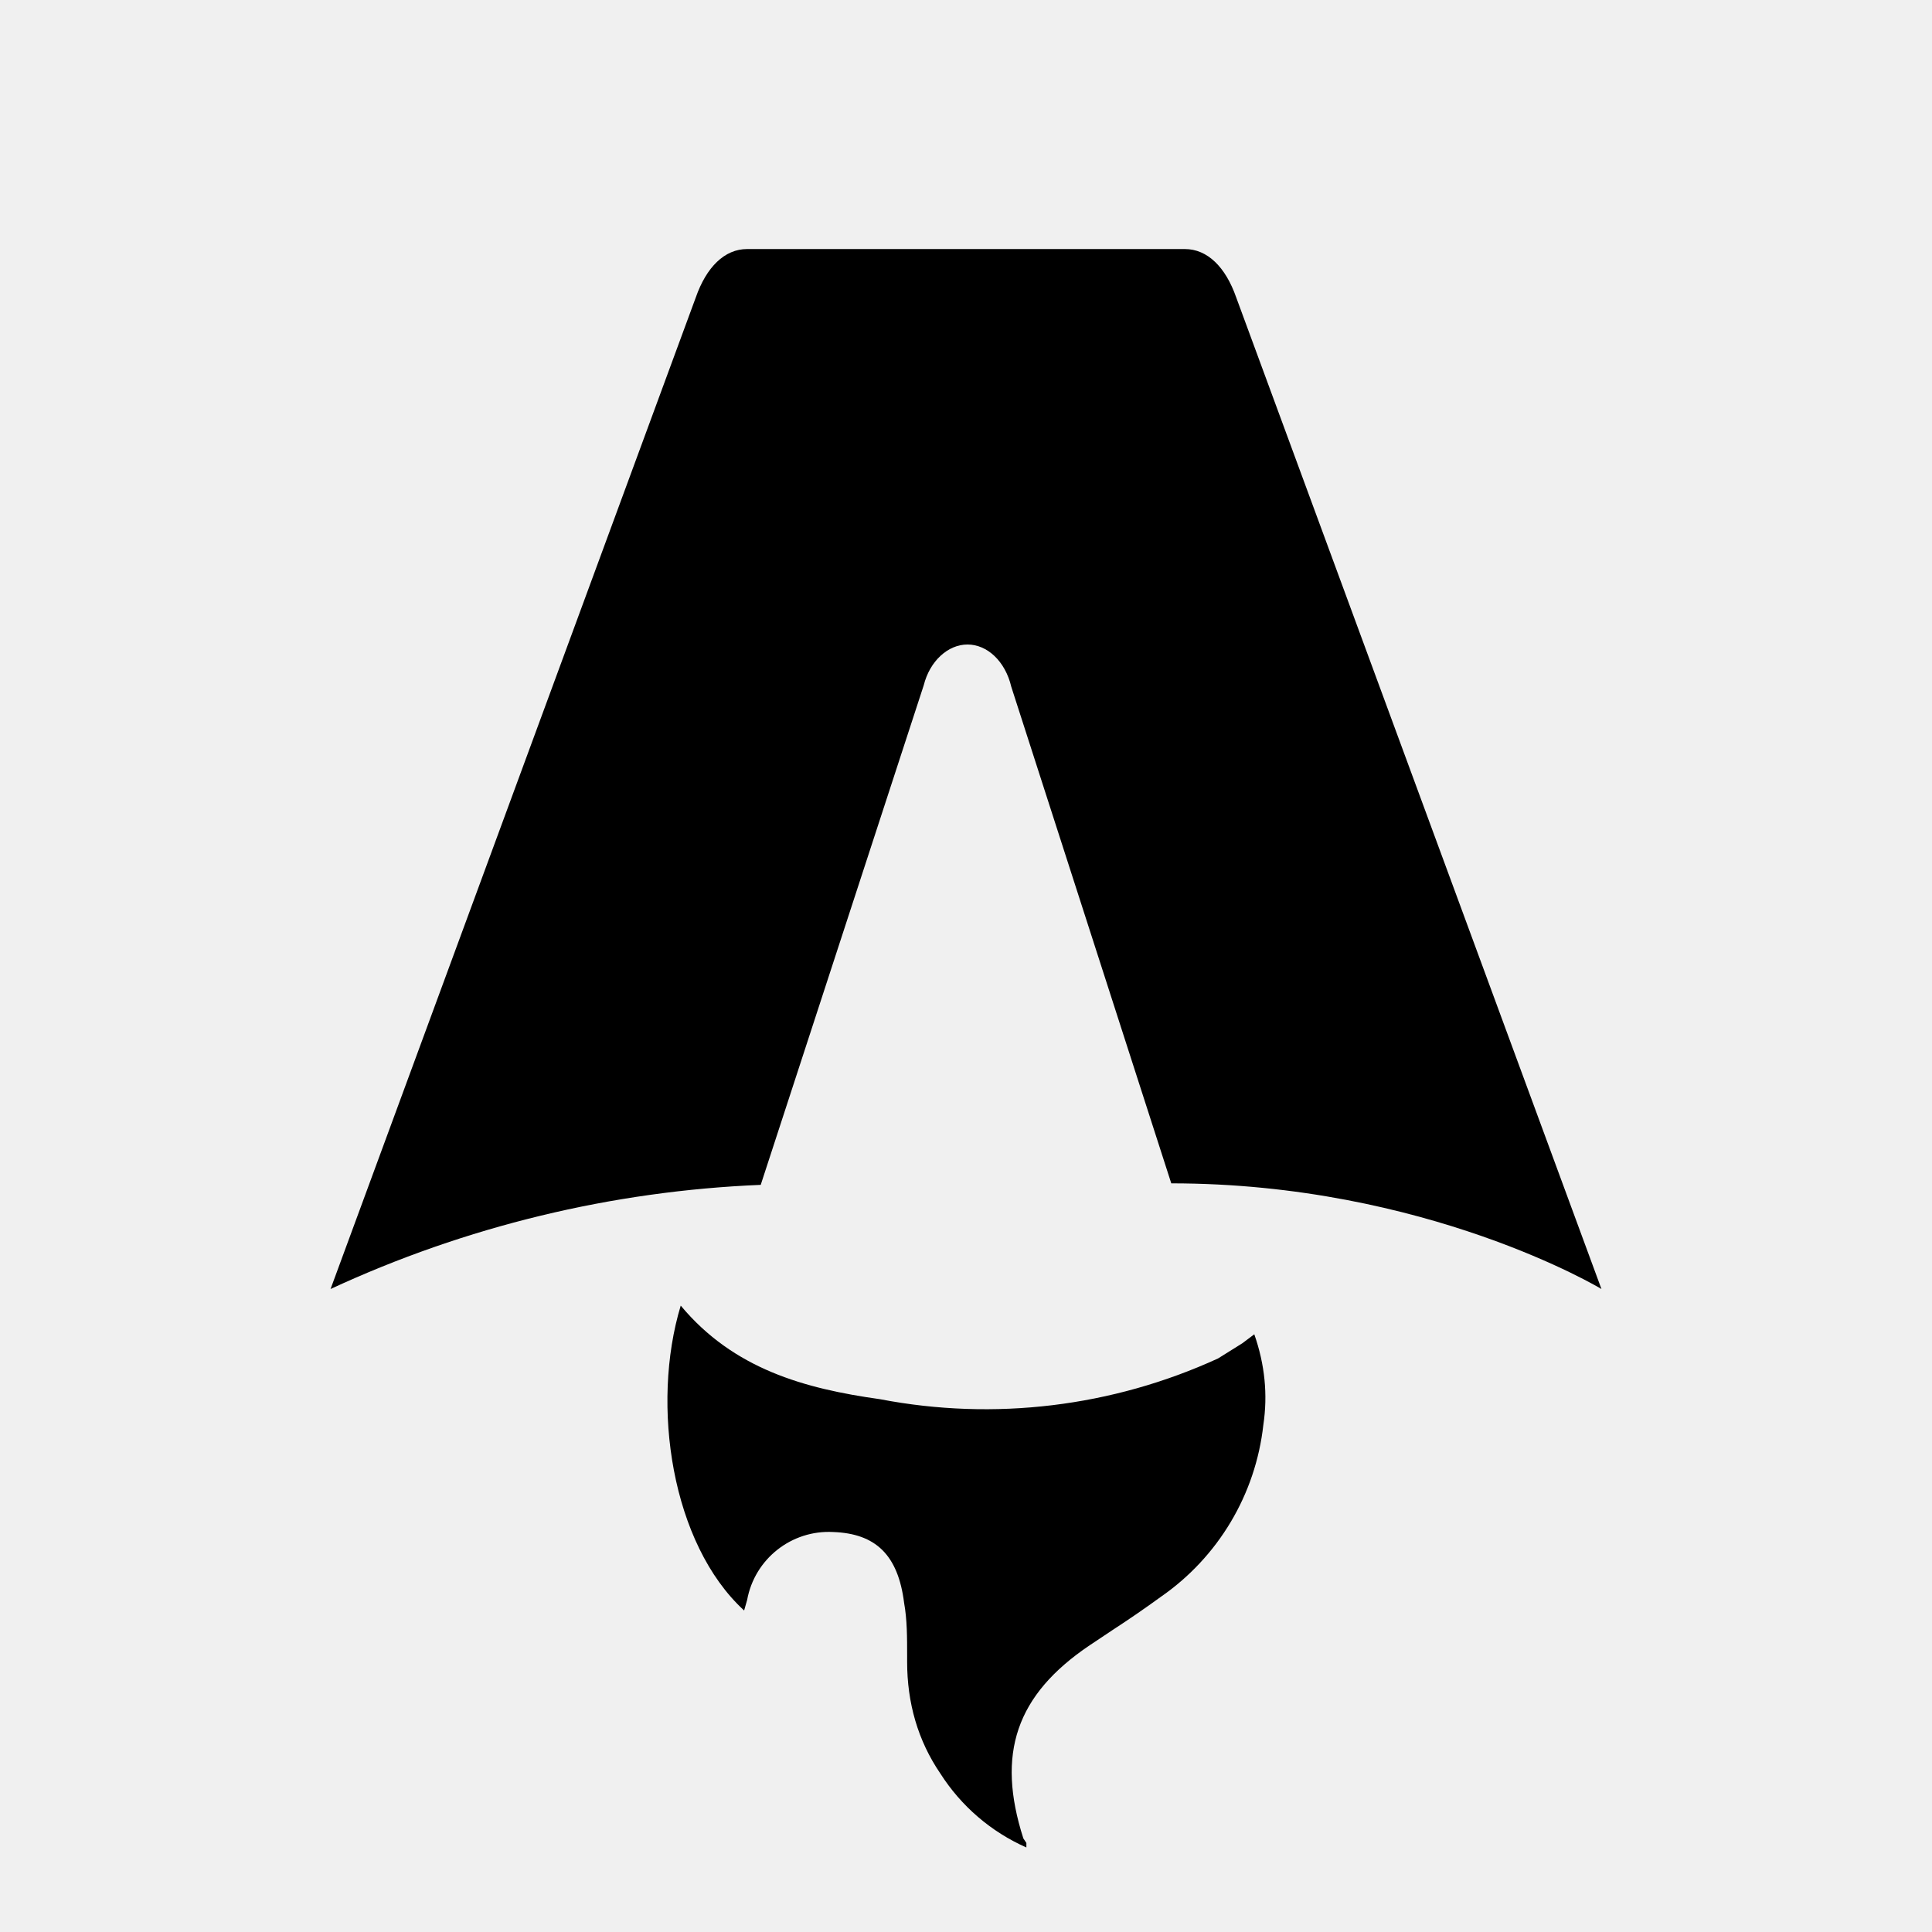
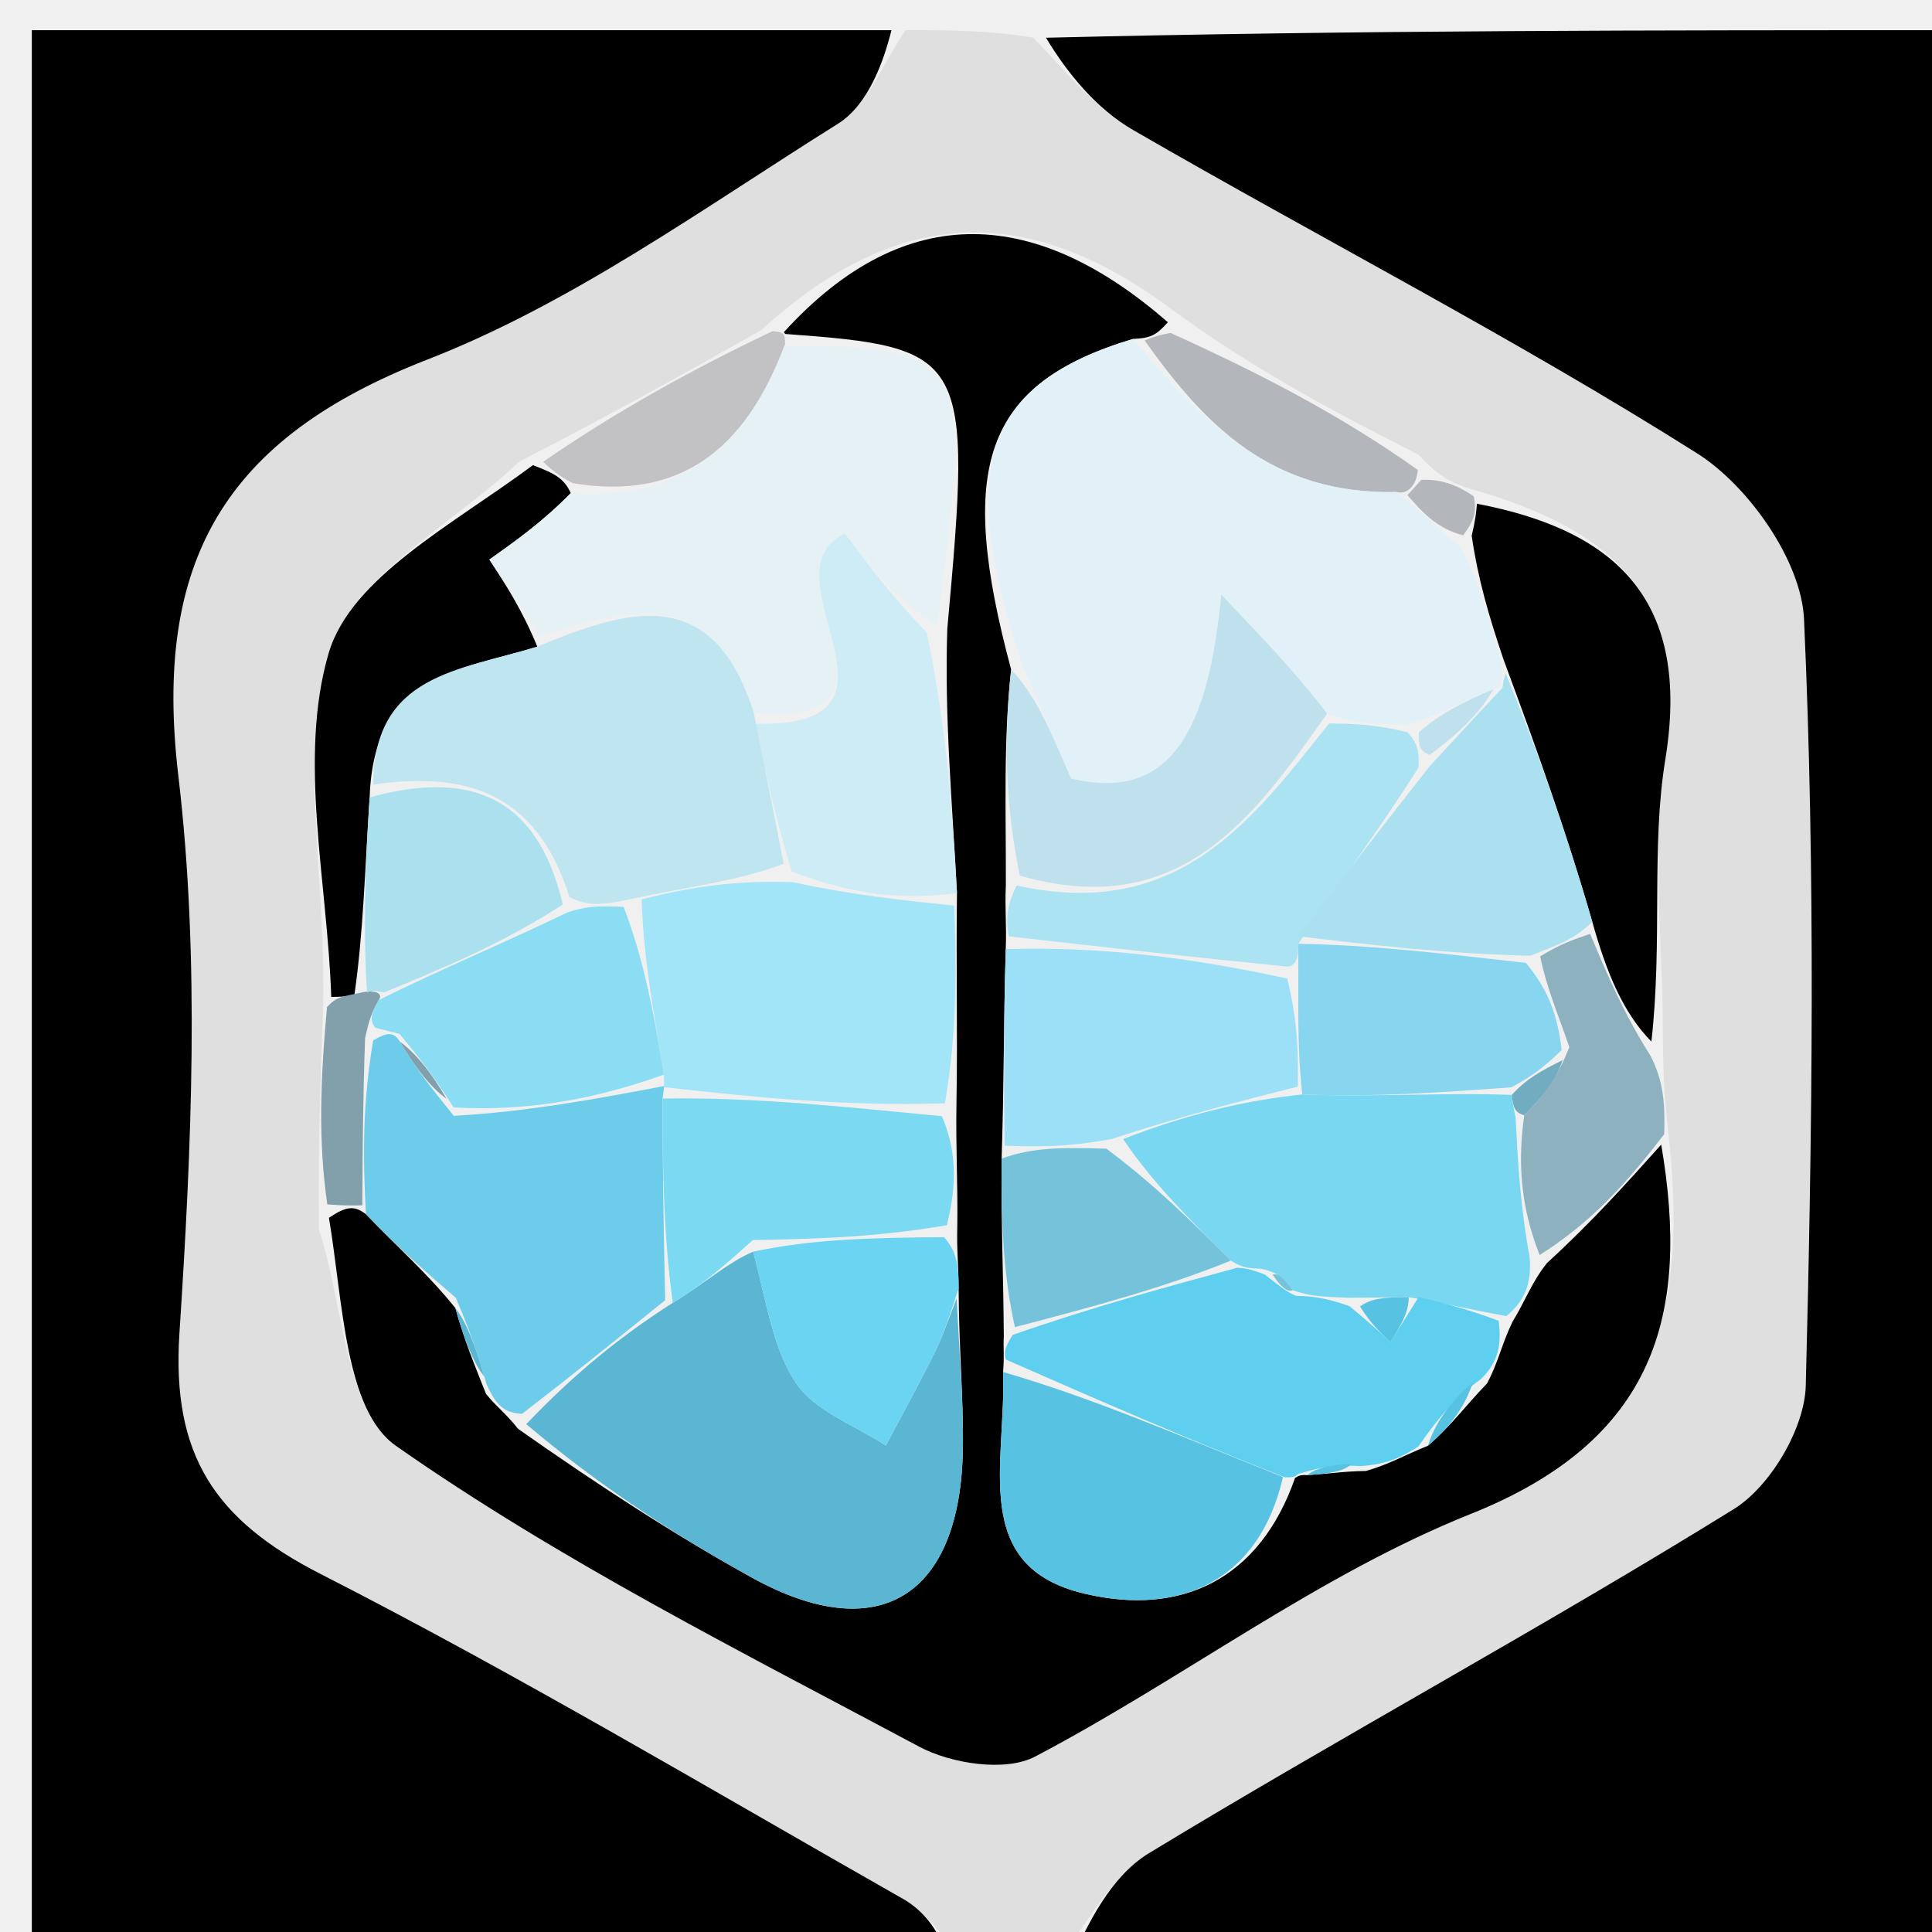
- <svg xmlns="http://www.w3.org/2000/svg" fill="none" viewBox="0 0 128 128">
-   <path d="M50.4 78.5a75.1 75.1 0 0 0-28.5 6.9l24.2-65.7c.7-2 1.9-3.2 3.4-3.2h29c1.5 0 2.7 1.2 3.4 3.2l24.2 65.7s-11.6-7-28.5-7L67 45.5c-.4-1.7-1.6-2.8-2.9-2.8-1.3 0-2.5 1.1-2.9 2.7L50.4 78.5Zm-1.1 28.2Zm-4.2-20.2c-2 6.6-.6 15.8 4.2 20.2a17.5 17.5 0 0 1 .2-.7 5.5 5.5 0 0 1 5.7-4.5c2.8.1 4.3 1.5 4.7 4.7.2 1.1.2 2.3.2 3.5v.4c0 2.7.7 5.2 2.2 7.4a13 13 0 0 0 5.7 4.9v-.3l-.2-.3c-1.8-5.6-.5-9.5 4.4-12.8l1.5-1a73 73 0 0 0 3.2-2.2 16 16 0 0 0 6.8-11.4c.3-2 .1-4-.6-6l-.8.6-1.6 1a37 37 0 0 1-22.4 2.7c-5-.7-9.7-2-13.2-6.2Z" />
-   <style>
-         path { fill: #000; }
-         @media (prefers-color-scheme: dark) {
-             path { fill: #FFF; }
-         }
-     </style>
+ <svg xmlns="http://www.w3.org/2000/svg" version="1.1" id="Layer_1" x="0px" y="0px" width="100%" viewBox="0 0 64 64" enable-background="new 0 0 64 64" xml:space="preserve">
+   <path fill="#DFDFE0" opacity="1" stroke="none" d=" M35,65   C33.933,65 32.867,65 31.741,64.737   C31.097,63.944 30.587,63.285 29.918,62.905   C23.513,59.264 17.175,55.486 10.618,52.139   C7.126,50.357 5.68,48.208 5.944,44.169   C6.345,38.03 6.628,31.777 5.908,25.698   C5.064,18.567 7.457,14.518 14.155,11.912   C18.978,10.035 23.321,6.877 27.758,4.1   C28.76,3.473 29.266,2.054 30,1   C31.389,1 32.778,1 34.233,1.25   C35.373,2.449 36.327,3.609 37.544,4.312   C43.755,7.904 50.153,11.189 56.213,15.014   C57.923,16.092 59.672,18.585 59.76,20.504   C60.144,28.957 60.037,37.44 59.818,45.904   C59.781,47.316 58.645,49.241 57.435,49.99   C51.067,53.934 44.465,57.5 38.06,61.389   C36.781,62.166 36.007,63.775 35,65  M47,15.068   C44.36,13.717 41.719,12.365 38.899,10.308   C34.392,6.928 30.046,6.526 25.22,10.934   C22.775,12.311 20.33,13.687 17.207,15.288   C15.004,17.38 11.618,19.127 10.884,21.647   C9.868,25.135 10.848,29.205 10.694,33.7   C10.615,35.747 10.537,37.794 10.566,40.728   C11.371,43.184 11.425,46.711 13.118,47.897   C18.558,51.705 24.566,54.718 30.449,57.861   C31.515,58.43 33.311,58.703 34.286,58.191   C39.17,55.627 43.66,52.174 48.734,50.146   C54.828,47.709 55.996,43.566 55.23,37.22   C55.161,36.505 55.093,35.789 55.083,34.132   C55.082,31.136 54.69,28.077 55.166,25.159   C56.014,19.958 53.62,17.582 48.72,16.198   C48.226,16.038 47.732,15.878 47,15.068  z" />
+   <path fill="#000000" opacity="1" stroke="none" d=" M35.469,65   C36.007,63.775 36.781,62.166 38.06,61.389   C44.465,57.5 51.067,53.934 57.435,49.99   C58.645,49.241 59.781,47.316 59.818,45.904   C60.037,37.44 60.144,28.957 59.76,20.504   C59.672,18.585 57.923,16.092 56.213,15.014   C50.153,11.189 43.755,7.904 37.544,4.312   C36.327,3.609 35.373,2.449 34.649,1.25   C44.965,1 54.929,1 64.947,1   C64.947,22.222 64.947,43.445 64.947,65   C55.315,65 45.626,65 35.469,65  z" />
+   <path fill="#000000" opacity="1" stroke="none" d=" M29.531,1   C29.266,2.054 28.76,3.473 27.758,4.1   C23.321,6.877 18.978,10.035 14.155,11.912   C7.457,14.518 5.064,18.567 5.908,25.698   C6.628,31.777 6.345,38.03 5.944,44.169   C5.68,48.208 7.126,50.357 10.618,52.139   C17.175,55.486 23.513,59.264 29.918,62.905   C30.587,63.285 31.097,63.944 31.341,64.737   C21.036,65 11.071,65 1.054,65   C1.054,43.779 1.054,22.557 1.054,1   C10.352,1 19.707,1 29.531,1  z" />
+   <path fill="#000000" opacity="1" stroke="none" d=" M55.03,37.917   C55.996,43.566 54.828,47.709 48.734,50.146   C43.66,52.174 39.17,55.627 34.286,58.191   C33.311,58.703 31.515,58.43 30.449,57.861   C24.566,54.718 18.558,51.705 13.118,47.897   C11.425,46.711 11.371,43.184 10.897,40.341   C11.486,39.945 11.745,39.935 12.122,40.222   C13.194,41.343 14.148,42.169 15.085,43.332   C15.387,44.422 15.705,45.174 16.1,46.176   C16.458,46.614 16.741,46.802 17.162,47.332   C19.828,49.207 22.311,50.823 24.895,52.254   C29.101,54.584 31.826,52.899 31.897,47.971   C31.92,46.319 31.764,44.665 31.756,42.677   C31.755,41.896 31.688,41.451 31.712,40.608   C31.731,39.136 31.659,38.061 31.684,36.558   C31.726,34.087 31.669,32.044 31.701,29.583   C31.537,26.456 31.284,23.747 31.381,20.824   C32.212,11.746 32.065,11.503 25.998,11.062   C26.015,11.037 25.963,11.007 25.963,11.007   C30.046,6.526 34.392,6.928 38.687,10.675   C38.289,11.121 38.104,11.2 37.535,11.227   C32.547,12.725 31.701,15.495 33.495,22.18   C33.233,24.591 33.328,26.8 33.32,29.338   C33.283,30.117 33.348,30.567 33.317,31.441   C33.242,33.895 33.261,35.924 33.18,38.378   C33.16,40.539 33.241,42.277 33.252,44.27   C33.23,44.696 33.275,44.867 33.228,45.449   C33.337,48.483 32.108,51.892 35.93,52.793   C39.116,53.545 41.721,52.345 42.904,48.95   C42.963,48.959 42.972,48.839 43.306,48.866   C44.075,48.815 44.51,48.739 45.248,48.728   C46.027,48.504 46.504,48.214 47.304,47.891   C48.079,47.222 48.53,46.587 49.26,45.828   C49.641,45.116 49.743,44.527 50.105,43.784   C50.548,43.056 50.733,42.484 51.246,41.84   C52.727,40.485 53.878,39.201 55.03,37.917  z" />
+   <path fill="#000000" opacity="1" stroke="none" d=" M48.925,16.687   C53.62,17.582 56.014,19.958 55.166,25.159   C54.69,28.077 55.082,31.136 54.705,34.503   C53.777,33.561 53.227,32.248 52.746,30.533   C51.863,27.478 50.91,24.825 49.803,21.838   C49.31,20.367 48.972,19.23 48.752,17.751   C48.888,17.168 48.907,16.928 48.925,16.687  z" />
+   <path fill="#000000" opacity="1" stroke="none" d=" M10.973,33.026   C10.848,29.205 9.868,25.135 10.884,21.647   C11.618,19.127 15.004,17.38 17.654,15.409   C18.391,15.689 18.681,15.847 18.909,16.335   C17.969,17.29 17.091,17.913 16.211,18.537   C16.716,19.307 17.292,20.186 17.799,21.422   C15.185,22.221 12.385,22.336 12.245,26.415   C12.082,28.888 12.035,30.935 11.734,32.997   C11.311,33.016 11.142,33.021 10.973,33.026  z" />
+   <path fill="#8DB1BF" opacity="1" stroke="none" d=" M52.676,30.935   C53.227,32.248 53.777,33.561 54.676,34.975   C55.093,35.789 55.161,36.505 55.13,37.569   C53.878,39.201 52.727,40.485 51.002,41.575   C50.354,39.924 50.28,38.468 50.492,36.946   C51.192,36.261 51.605,35.641 51.987,34.689   C51.595,33.544 51.236,32.731 51.021,31.682   C51.669,31.275 52.173,31.105 52.676,30.935  z" />
+   <path fill="#B3B7BB" opacity="1" stroke="none" d=" M37.918,11.279   C38.104,11.2 38.289,11.121 38.777,11.028   C41.719,12.365 44.36,13.717 46.966,15.567   C46.932,16.065 46.622,16.402 46.261,16.299   C42.109,16.392 39.885,14.045 37.918,11.279  z" />
+   <path fill="#C2C2C5" opacity="1" stroke="none" d=" M18.971,16.005   C18.681,15.847 18.391,15.689 17.993,15.297   C20.33,13.687 22.775,12.311 25.591,10.97   C25.963,11.007 26.015,11.037 26.003,11.422   C24.68,14.927 22.497,16.589 18.971,16.005  z" />
+   <path fill="#829FAC" opacity="1" stroke="none" d=" M10.833,33.363   C11.142,33.021 11.311,33.016 11.908,32.894   C12.335,32.778 12.728,32.873 12.547,33.127   C12.298,33.578 12.23,33.774 12.094,34.392   C12.019,36.518 12.011,38.222 12.004,39.926   C11.745,39.935 11.486,39.945 10.843,39.898   C10.537,37.794 10.615,35.747 10.833,33.363  z" />
+   <path fill="#B3B7BB" opacity="1" stroke="none" d=" M48.822,16.442   C48.907,16.928 48.888,17.168 48.47,17.733   C47.587,17.506 47.105,16.954 46.622,16.402   C46.622,16.402 46.932,16.065 47.085,15.892   C47.732,15.878 48.226,16.038 48.822,16.442  z" />
+   <path fill="#E1F1F7" opacity="1" stroke="none" d=" M46.261,16.299   C47.105,16.954 47.587,17.506 48.352,18.076   C48.972,19.23 49.31,20.367 49.728,21.98   C49.806,22.457 49.775,22.778 49.467,22.839   C48.44,23.267 47.721,23.635 46.63,24   C45.515,23.986 44.772,23.975 43.962,23.636   C42.944,22.311 41.993,21.312 40.457,19.7   C40.042,24.003 38.884,26.617 35.475,25.788   C34.751,24.089 34.301,23.034 33.852,21.979   C31.701,15.495 32.547,12.725 37.535,11.227   C39.885,14.045 42.109,16.392 46.261,16.299  z" />
+   <path fill="#E6F1F5" opacity="1" stroke="none" d=" M18.909,16.335   C22.497,16.589 24.68,14.927 25.986,11.447   C32.065,11.503 32.212,11.746 31.05,20.738   C29.574,19.799 28.78,18.733 27.99,17.673   C25.161,19.008 30.801,24.109 24.974,23.626   C23.602,19.244 20.717,20.215 17.869,21.065   C17.292,20.186 16.716,19.307 16.211,18.537   C17.091,17.913 17.969,17.29 18.909,16.335  z" />
+   <path fill="#5BB6D3" opacity="1" stroke="none" d=" M31.69,43.013   C31.764,44.665 31.92,46.319 31.897,47.971   C31.826,52.899 29.101,54.584 24.895,52.254   C22.311,50.823 19.828,49.207 17.433,47.177   C19.055,45.477 20.545,44.274 22.286,43.158   C23.337,42.523 24.137,41.801 24.949,41.464   C25.409,43.195 25.61,44.71 26.382,45.834   C27.019,46.759 28.332,47.22 29.345,47.886   C29.891,46.852 30.457,45.827 30.975,44.778   C31.255,44.21 31.454,43.602 31.69,43.013  z" />
+   <path fill="#79D7F2" opacity="1" stroke="none" d=" M50.206,37.011   C50.28,38.468 50.354,39.924 50.673,41.646   C50.733,42.484 50.548,43.056 49.902,43.597   C48.625,43.366 47.81,43.166 46.662,42.969   C45.889,42.98 45.447,42.988 44.659,42.988   C43.851,42.961 43.389,42.943 42.825,42.74   C42.543,42.328 42.322,42.156 41.789,42.029   C41.341,42.011 41.163,42.003 40.771,41.758   C39.381,40.365 38.203,39.21 37.205,37.733   C39.254,36.939 41.124,36.466 43.137,36.255   C45.544,36.35 47.808,36.184 50.081,36.27   C50.129,36.685 50.167,36.848 50.206,37.011  z" />
+   <path fill="#A2E4F8" opacity="1" stroke="none" d=" M31.612,30.001   C31.669,32.044 31.726,34.087 31.301,36.548   C27.88,36.654 24.94,36.341 22.001,36.015   C22.001,36.002 22.003,35.976 21.992,35.598   C21.651,33.499 21.321,31.778 21.255,29.792   C23.017,29.343 24.515,29.159 26.275,29.225   C28.228,29.65 29.92,29.826 31.612,30.001  z" />
+   <path fill="#5ECFEE" opacity="1" stroke="none" d=" M46.994,42.966   C47.81,43.166 48.625,43.366 49.644,43.753   C49.743,44.527 49.641,45.116 49.065,45.677   C48.055,46.408 47.518,47.166 46.98,47.923   C46.504,48.214 46.027,48.504 45.072,48.566   C44.053,48.505 43.513,48.672 42.972,48.839   C42.972,48.839 42.963,48.959 42.56,48.936   C39.211,47.622 36.266,46.329 33.321,45.037   C33.275,44.867 33.23,44.696 33.552,44.218   C36.275,43.272 38.629,42.634 40.984,41.996   C41.163,42.003 41.341,42.011 41.89,42.216   C42.436,42.644 42.659,42.815 42.928,42.924   C43.389,42.943 43.851,42.961 44.707,43.271   C45.42,43.862 45.74,44.16 46.06,44.458   C46.371,43.961 46.682,43.464 46.994,42.966  z" />
+   <path fill="#6DCCE9" opacity="1" stroke="none" d=" M22.034,43.071   C20.545,44.274 19.055,45.477 17.295,46.835   C16.741,46.802 16.458,46.614 16.116,45.851   C15.738,44.516 15.42,43.755 15.101,42.994   C14.148,42.169 13.194,41.343 12.122,40.222   C12.011,38.222 12.019,36.518 12.361,34.465   C12.876,34.16 13.056,34.205 13.25,34.507   C13.776,35.402 14.288,36.04 15.033,36.963   C17.511,36.824 19.757,36.4 22.003,35.976   C22.003,35.976 22.001,36.002 21.951,36.379   C21.946,38.86 21.99,40.966 22.034,43.071  z" />
+   <path fill="#CEECF5" opacity="1" stroke="none" d=" M31.701,29.583   C29.92,29.826 28.228,29.65 26.222,28.864   C25.615,26.827 25.322,25.402 25.029,23.976   C30.801,24.109 25.161,19.008 27.99,17.673   C28.78,18.733 29.574,19.799 30.7,20.951   C31.284,23.747 31.537,26.456 31.701,29.583  z" />
+   <path fill="#ABE3F3" opacity="1" stroke="none" d=" M44.029,23.963   C44.772,23.975 45.515,23.986 46.627,24.257   C46.997,24.686 46.997,24.857 46.996,25.41   C45.664,27.534 44.335,29.275 43.009,31.265   C43.011,31.514 43.009,32.012 42.64,32.019   C39.318,31.689 36.365,31.353 33.412,31.017   C33.348,30.567 33.283,30.117 33.678,29.334   C39.065,30.52 41.495,27.14 44.029,23.963  z" />
+   <path fill="#BEE1ED" opacity="1" stroke="none" d=" M43.962,23.636   C41.495,27.14 39.065,30.52 33.781,29.005   C33.328,26.8 33.233,24.591 33.495,22.18   C34.301,23.034 34.751,24.089 35.475,25.788   C38.884,26.617 40.042,24.003 40.457,19.7   C41.993,21.312 42.944,22.311 43.962,23.636  z" />
+   <path fill="#7BD9F2" opacity="1" stroke="none" d=" M22.286,43.158   C21.99,40.966 21.946,38.86 21.951,36.391   C24.94,36.341 27.88,36.654 31.203,36.976   C31.659,38.061 31.731,39.136 31.365,40.587   C28.929,41.001 26.932,41.04 24.936,41.079   C24.137,41.801 23.337,42.523 22.286,43.158  z" />
+   <path fill="#9BE0F6" opacity="1" stroke="none" d=" M33.317,31.441   C36.365,31.353 39.318,31.689 42.64,32.417   C43.004,33.87 42.999,34.932 42.994,35.994   C41.124,36.466 39.254,36.939 36.829,37.73   C35.276,38.017 34.278,37.985 33.28,37.953   C33.261,35.924 33.242,33.895 33.317,31.441  z" />
+   <path fill="#57C2E1" opacity="1" stroke="none" d=" M33.228,45.449   C36.266,46.329 39.211,47.622 42.5,48.927   C41.721,52.345 39.116,53.545 35.93,52.793   C32.108,51.892 33.337,48.483 33.228,45.449  z" />
+   <path fill="#6AD4F2" opacity="1" stroke="none" d=" M24.949,41.464   C26.932,41.04 28.929,41.001 31.273,40.983   C31.688,41.451 31.755,41.896 31.756,42.677   C31.454,43.602 31.255,44.21 30.975,44.778   C30.457,45.827 29.891,46.852 29.345,47.886   C28.332,47.22 27.019,46.759 26.382,45.834   C25.61,44.71 25.409,43.195 24.949,41.464  z" />
+   <path fill="#75C3DA" opacity="1" stroke="none" d=" M33.18,38.378   C34.278,37.985 35.276,38.017 36.65,38.052   C38.203,39.21 39.381,40.365 40.771,41.758   C38.629,42.634 36.275,43.272 33.621,43.962   C33.241,42.277 33.16,40.539 33.18,38.378  z" />
+   <path fill="#57C2E1" opacity="1" stroke="none" d=" M47.304,47.891   C47.518,47.166 48.055,46.408 48.787,45.801   C48.53,46.587 48.079,47.222 47.304,47.891  z" />
+   <path fill="#5BB6D3" opacity="1" stroke="none" d=" M15.085,43.332   C15.42,43.755 15.738,44.516 16.04,45.601   C15.705,45.174 15.387,44.422 15.085,43.332  z" />
+   <path fill="#57C2E1" opacity="1" stroke="none" d=" M43.306,48.866   C43.513,48.672 44.053,48.505 44.769,48.5   C44.51,48.739 44.075,48.815 43.306,48.866  z" />
+   <path fill="#AAE0F0" opacity="1" stroke="none" d=" M43.006,31.015   C44.335,29.275 45.664,27.534 47.353,25.391   C48.4,24.252 49.087,23.515 49.775,22.778   C49.775,22.778 49.806,22.457 49.882,22.314   C50.91,24.825 51.863,27.478 52.746,30.533   C52.173,31.105 51.669,31.275 50.692,31.66   C47.814,31.588 45.41,31.302 43.006,31.015  z" />
+   <path fill="#BFE5F1" opacity="1" stroke="none" d=" M24.974,23.626   C25.322,25.402 25.615,26.827 25.961,28.614   C24.515,29.159 23.017,29.343 20.924,29.775   C19.886,30.012 19.443,30 18.865,29.717   C17.755,26.176 15.34,25.562 12.361,25.99   C12.385,22.336 15.185,22.221 17.799,21.422   C20.717,20.215 23.602,19.244 24.974,23.626  z" />
+   <path fill="#ABE0EF" opacity="1" stroke="none" d=" M12.245,26.415   C15.34,25.562 17.755,26.176 18.643,29.962   C16.613,31.277 14.67,32.075 12.728,32.873   C12.728,32.873 12.335,32.778 12.161,32.88   C12.035,30.935 12.082,28.888 12.245,26.415  z" />
+   <path fill="#88D5EF" opacity="1" stroke="none" d=" M43.009,31.265   C45.41,31.302 47.814,31.588 50.548,31.897   C51.236,32.731 51.595,33.544 51.729,34.786   C51.027,35.482 50.549,35.75 50.072,36.018   C47.808,36.184 45.544,36.35 43.137,36.255   C42.999,34.932 43.004,33.87 43.009,32.41   C43.009,32.012 43.011,31.514 43.009,31.265  z" />
+   <path fill="#72ACC0" opacity="1" stroke="none" d=" M50.081,36.27   C50.549,35.75 51.027,35.482 51.762,35.118   C51.605,35.641 51.192,36.261 50.492,36.946   C50.167,36.848 50.129,36.685 50.081,36.27  z" />
+   <path fill="#8BDDF4" opacity="1" stroke="none" d=" M12.547,33.127   C14.67,32.075 16.613,31.277 18.778,30.234   C19.443,30 19.886,30.012 20.66,30.041   C21.321,31.778 21.651,33.499 21.992,35.598   C19.757,36.4 17.511,36.824 15.027,36.685   C14.271,35.499 13.753,34.875 13.236,34.251   C13.056,34.205 12.876,34.16 12.428,34.043   C12.23,33.774 12.298,33.578 12.547,33.127  z" />
+   <path fill="#BEE1ED" opacity="1" stroke="none" d=" M49.467,22.839   C49.087,23.515 48.4,24.252 47.355,25.008   C46.997,24.857 46.997,24.686 46.999,24.259   C47.721,23.635 48.44,23.267 49.467,22.839  z" />
+   <path fill="#57C2E1" opacity="1" stroke="none" d=" M46.662,42.969   C46.682,43.464 46.371,43.961 46.06,44.458   C45.74,44.16 45.42,43.862 45.053,43.279   C45.447,42.988 45.889,42.98 46.662,42.969  z" />
+   <path fill="#75C3DA" opacity="1" stroke="none" d=" M42.825,42.74   C42.659,42.815 42.436,42.644 42.158,42.227   C42.322,42.156 42.543,42.328 42.825,42.74  z" />
+   <path fill="#829FAC" opacity="1" stroke="none" d=" M13.25,34.507   C13.753,34.875 14.271,35.499 14.794,36.401   C14.288,36.04 13.776,35.402 13.25,34.507  z" />
</svg>
